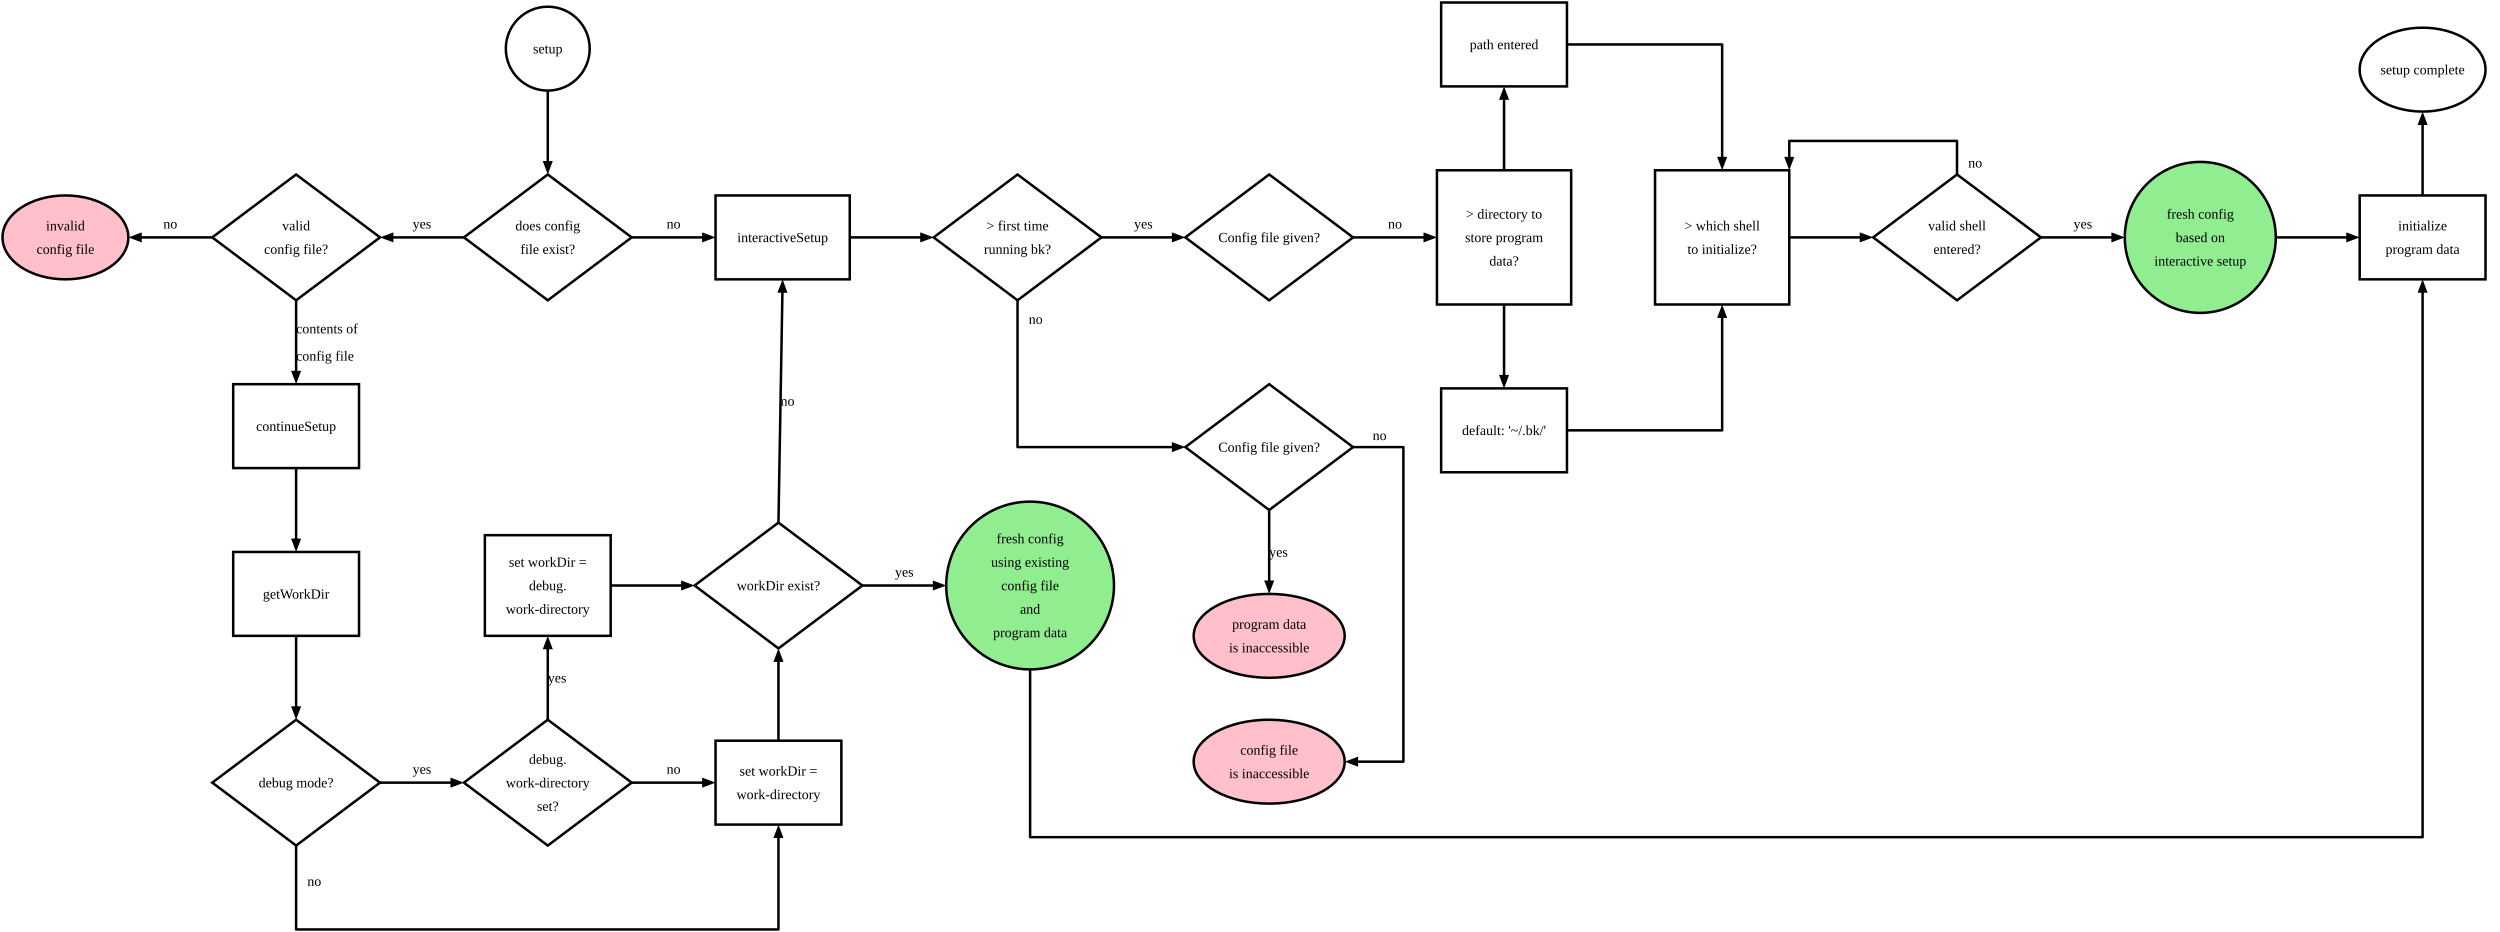
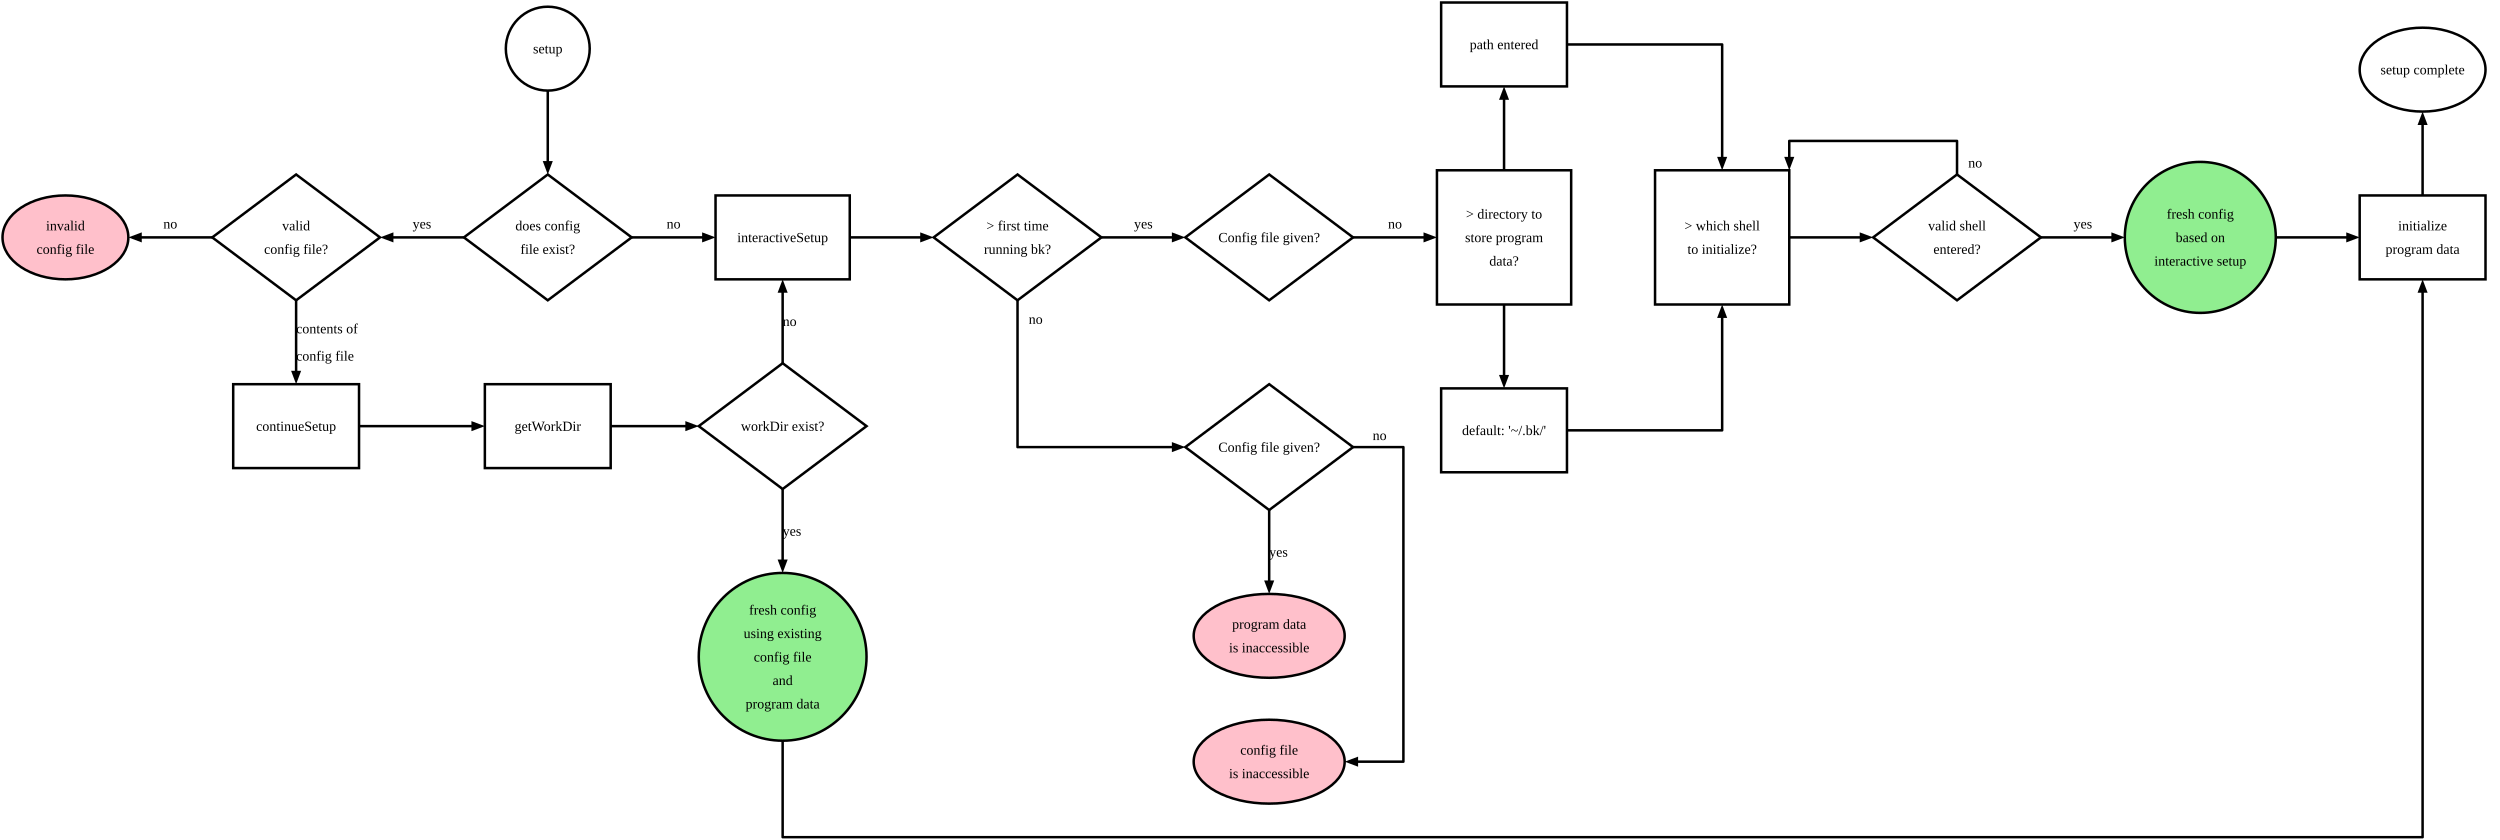
- <svg xmlns="http://www.w3.org/2000/svg" style="font-size:initial;" class="setup diagram" viewBox="0 0 2145.8 799.92">
+ <svg xmlns="http://www.w3.org/2000/svg" style="font-size:initial;" viewBox="0 0 2145.8 720.72">
  <circle cx="470.16" cy="41.76" r="36" style="fill:none;stroke-width:2.16;stroke:rgb(0,0,0);" />
  <text x="470.16" y="41.76" text-anchor="middle" fill="rgb(0,0,0)" dominant-baseline="central">setup</text>
  <path d="M398.16,203.76L470.16,257.76L542.16,203.76L470.16,149.76Z" style="fill:none;stroke-width:2.16;stroke:rgb(0,0,0);" />
  <text x="470.16" y="193.68" text-anchor="middle" fill="rgb(0,0,0)" dominant-baseline="central">does config</text>
  <text x="470.16" y="213.84" text-anchor="middle" fill="rgb(0,0,0)" dominant-baseline="central">file exist?</text>
  <polygon points="470.16,149.76 465.84,138.24 474.48,138.24" style="fill:rgb(0,0,0)" />
  <path d="M470.16,77.76L470.16,144" style="fill:none;stroke-width:2.16;stroke:rgb(0,0,0);" />
  <path d="M182.16,203.76L254.16,257.76L326.16,203.76L254.16,149.76Z" style="fill:none;stroke-width:2.16;stroke:rgb(0,0,0);" />
  <text x="254.16" y="193.68" text-anchor="middle" fill="rgb(0,0,0)" dominant-baseline="central">valid</text>
  <text x="254.16" y="213.84" text-anchor="middle" fill="rgb(0,0,0)" dominant-baseline="central">config file?</text>
  <polygon points="326.16,203.76 337.68,199.44 337.68,208.08" style="fill:rgb(0,0,0)" />
  <path d="M398.16,203.76L331.92,203.76" style="fill:none;stroke-width:2.16;stroke:rgb(0,0,0);" />
  <text x="362.16" y="192.06" text-anchor="middle" fill="rgb(0,0,0)" dominant-baseline="central">yes</text>
  <ellipse cx="56.16" cy="203.76" rx="54" ry="36" style="fill:rgb(255,192,203);stroke-width:2.16;stroke:rgb(0,0,0);" />
  <text x="56.16" y="193.68" text-anchor="middle" fill="rgb(0,0,0)" dominant-baseline="central">invalid</text>
  <text x="56.16" y="213.84" text-anchor="middle" fill="rgb(0,0,0)" dominant-baseline="central">config file</text>
  <polygon points="110.16,203.76 121.68,199.44 121.68,208.08" style="fill:rgb(0,0,0)" />
  <path d="M182.16,203.76L115.92,203.76" style="fill:none;stroke-width:2.16;stroke:rgb(0,0,0);" />
  <text x="146.16" y="192.06" text-anchor="middle" fill="rgb(0,0,0)" dominant-baseline="central">no</text>
  <path d="M200.16,401.76L308.16,401.76L308.16,329.76L200.16,329.76Z" style="fill:none;stroke-width:2.16;stroke:rgb(0,0,0);" />
  <text x="254.16" y="365.76" text-anchor="middle" fill="rgb(0,0,0)" dominant-baseline="central">continueSetup</text>
  <polygon points="254.16,329.76 249.84,318.24 258.48,318.24" style="fill:rgb(0,0,0)" />
  <path d="M254.16,257.76L254.16,324" style="fill:none;stroke-width:2.16;stroke:rgb(0,0,0);" />
  <text x="254.16" y="282.06" text-anchor="start" fill="rgb(0,0,0)" dominant-baseline="central"> contents of</text>
  <text x="254.16" y="305.46" text-anchor="start" fill="rgb(0,0,0)" dominant-baseline="central"> config file</text>
-   <path d="M200.16,545.76L308.16,545.76L308.16,473.76L200.16,473.76Z" style="fill:none;stroke-width:2.16;stroke:rgb(0,0,0);" />
-   <text x="254.16" y="509.76" text-anchor="middle" fill="rgb(0,0,0)" dominant-baseline="central">getWorkDir</text>
-   <polygon points="254.16,473.76 249.84,462.24 258.48,462.24" style="fill:rgb(0,0,0)" />
-   <path d="M254.16,401.76L254.16,468" style="fill:none;stroke-width:2.16;stroke:rgb(0,0,0);" />
-   <path d="M182.16,671.76L254.16,725.76L326.16,671.76L254.16,617.76Z" style="fill:none;stroke-width:2.16;stroke:rgb(0,0,0);" />
-   <text x="254.16" y="671.76" text-anchor="middle" fill="rgb(0,0,0)" dominant-baseline="central">debug mode?</text>
-   <polygon points="254.16,617.76 249.84,606.24 258.48,606.24" style="fill:rgb(0,0,0)" />
-   <path d="M254.16,545.76L254.16,612" style="fill:none;stroke-width:2.16;stroke:rgb(0,0,0);" />
-   <path d="M398.16,671.76L470.16,725.76L542.16,671.76L470.16,617.76Z" style="fill:none;stroke-width:2.16;stroke:rgb(0,0,0);" />
-   <text x="470.16" y="651.6" text-anchor="middle" fill="rgb(0,0,0)" dominant-baseline="central">debug.</text>
-   <text x="470.16" y="671.76" text-anchor="middle" fill="rgb(0,0,0)" dominant-baseline="central">work-directory</text>
-   <text x="470.16" y="691.92" text-anchor="middle" fill="rgb(0,0,0)" dominant-baseline="central">set?</text>
-   <polygon points="398.16,671.76 386.64,676.08 386.64,667.44" style="fill:rgb(0,0,0)" />
-   <path d="M326.16,671.76L392.4,671.76" style="fill:none;stroke-width:2.16;stroke:rgb(0,0,0);" />
-   <text x="362.16" y="660.06" text-anchor="middle" fill="rgb(0,0,0)" dominant-baseline="central">yes</text>
-   <path d="M416.16,545.76L524.16,545.76L524.16,459.36L416.16,459.36Z" style="fill:none;stroke-width:2.16;stroke:rgb(0,0,0);" />
-   <text x="470.16" y="482.4" text-anchor="middle" fill="rgb(0,0,0)" dominant-baseline="central">set workDir =</text>
-   <text x="470.16" y="502.56" text-anchor="middle" fill="rgb(0,0,0)" dominant-baseline="central">debug.</text>
-   <text x="470.16" y="522.72" text-anchor="middle" fill="rgb(0,0,0)" dominant-baseline="central">work-directory</text>
-   <polygon points="470.16,545.76 474.48,557.28 465.84,557.28" style="fill:rgb(0,0,0)" />
-   <path d="M470.16,617.76L470.16,551.52" style="fill:none;stroke-width:2.16;stroke:rgb(0,0,0);" />
-   <text x="470.16" y="581.76" text-anchor="start" fill="rgb(0,0,0)" dominant-baseline="central"> yes</text>
-   <path d="M614.16,707.76L722.16,707.76L722.16,635.76L614.16,635.76Z" style="fill:none;stroke-width:2.16;stroke:rgb(0,0,0);" />
-   <text x="668.16" y="661.68" text-anchor="middle" fill="rgb(0,0,0)" dominant-baseline="central">set workDir =</text>
-   <text x="668.16" y="681.84" text-anchor="middle" fill="rgb(0,0,0)" dominant-baseline="central">work-directory</text>
-   <polygon points="614.16,671.76 602.64,676.08 602.64,667.44" style="fill:rgb(0,0,0)" />
-   <path d="M542.16,671.76L608.4,671.76" style="fill:none;stroke-width:2.16;stroke:rgb(0,0,0);" />
-   <text x="578.16" y="660.06" text-anchor="middle" fill="rgb(0,0,0)" dominant-baseline="central">no</text>
-   <path d="M596.16,502.56L668.16,556.56L740.16,502.56L668.16,448.56Z" style="fill:none;stroke-width:2.16;stroke:rgb(0,0,0);" />
-   <text x="668.16" y="502.56" text-anchor="middle" fill="rgb(0,0,0)" dominant-baseline="central">workDir exist?</text>
-   <polygon points="668.16,556.56 672.48,568.08 663.84,568.08" style="fill:rgb(0,0,0)" />
-   <path d="M668.16,635.76L668.16,562.32" style="fill:none;stroke-width:2.16;stroke:rgb(0,0,0);" />
-   <polygon points="596.16,502.56 584.64,506.88 584.64,498.24" style="fill:rgb(0,0,0)" />
-   <path d="M524.16,502.56L590.4,502.56" style="fill:none;stroke-width:2.16;stroke:rgb(0,0,0);" />
-   <polygon points="668.16,707.76 672.48,719.28 663.84,719.28" style="fill:rgb(0,0,0)" />
-   <path d="M254.16,725.76L254.16,797.76L668.16,797.76L668.16,713.52" style="fill:none;stroke-width:2.16;stroke-linejoin:round;stroke:rgb(0,0,0);" />
-   <text x="275.76" y="756.36" text-anchor="end" fill="rgb(0,0,0)" dominant-baseline="central">no</text>
-   <ellipse cx="884.16" cy="502.56" rx="72" ry="72" style="fill:rgb(144,238,144);stroke-width:2.16;stroke:rgb(0,0,0);" />
-   <text x="884.16" y="462.24" text-anchor="middle" fill="rgb(0,0,0)" dominant-baseline="central">fresh config</text>
-   <text x="884.16" y="482.4" text-anchor="middle" fill="rgb(0,0,0)" dominant-baseline="central">using existing</text>
-   <text x="884.16" y="502.56" text-anchor="middle" fill="rgb(0,0,0)" dominant-baseline="central">config file</text>
-   <text x="884.16" y="522.72" text-anchor="middle" fill="rgb(0,0,0)" dominant-baseline="central">and</text>
-   <text x="884.16" y="542.88" text-anchor="middle" fill="rgb(0,0,0)" dominant-baseline="central">program data</text>
-   <polygon points="812.16,502.56 800.64,506.88 800.64,498.24" style="fill:rgb(0,0,0)" />
-   <path d="M740.16,502.56L806.4,502.56" style="fill:none;stroke-width:2.16;stroke:rgb(0,0,0);" />
-   <text x="776.16" y="490.86" text-anchor="middle" fill="rgb(0,0,0)" dominant-baseline="central">yes</text>
+   <path d="M416.16,401.76L524.16,401.76L524.16,329.76L416.16,329.76Z" style="fill:none;stroke-width:2.16;stroke:rgb(0,0,0);" />
+   <text x="470.16" y="365.76" text-anchor="middle" fill="rgb(0,0,0)" dominant-baseline="central">getWorkDir</text>
+   <polygon points="416.16,365.76 404.64,370.08 404.64,361.44" style="fill:rgb(0,0,0)" />
+   <path d="M308.16,365.76L410.4,365.76" style="fill:none;stroke-width:2.16;stroke:rgb(0,0,0);" />
  <path d="M614.16,239.76L729.36,239.76L729.36,167.76L614.16,167.76Z" style="fill:none;stroke-width:2.16;stroke:rgb(0,0,0);" />
  <text x="671.76" y="203.76" text-anchor="middle" fill="rgb(0,0,0)" dominant-baseline="central">interactiveSetup</text>
-   <polygon points="671.76,239.76 675.881,251.353 667.242,251.204" style="fill:rgb(0,0,0)" />
-   <path d="M668.16,448.56L671.661,245.519" style="fill:none;stroke-width:2.16;stroke:rgb(0,0,0);" />
-   <text x="669.96" y="344.16" text-anchor="start" fill="rgb(0,0,0)" dominant-baseline="central"> no</text>
+   <path d="M599.76,365.76L671.76,419.76L743.76,365.76L671.76,311.76Z" style="fill:none;stroke-width:2.16;stroke:rgb(0,0,0);" />
+   <text x="671.76" y="365.76" text-anchor="middle" fill="rgb(0,0,0)" dominant-baseline="central">workDir exist?</text>
+   <polygon points="599.76,365.76 588.24,370.08 588.24,361.44" style="fill:rgb(0,0,0)" />
+   <path d="M524.16,365.76L594,365.76" style="fill:none;stroke-width:2.16;stroke:rgb(0,0,0);" />
+   <ellipse cx="671.76" cy="563.76" rx="72" ry="72" style="fill:rgb(144,238,144);stroke-width:2.16;stroke:rgb(0,0,0);" />
+   <text x="671.76" y="523.44" text-anchor="middle" fill="rgb(0,0,0)" dominant-baseline="central">fresh config</text>
+   <text x="671.76" y="543.6" text-anchor="middle" fill="rgb(0,0,0)" dominant-baseline="central">using existing</text>
+   <text x="671.76" y="563.76" text-anchor="middle" fill="rgb(0,0,0)" dominant-baseline="central">config file</text>
+   <text x="671.76" y="583.92" text-anchor="middle" fill="rgb(0,0,0)" dominant-baseline="central">and</text>
+   <text x="671.76" y="604.08" text-anchor="middle" fill="rgb(0,0,0)" dominant-baseline="central">program data</text>
+   <polygon points="671.76,491.76 667.44,480.24 676.08,480.24" style="fill:rgb(0,0,0)" />
+   <path d="M671.76,419.76L671.76,486" style="fill:none;stroke-width:2.16;stroke:rgb(0,0,0);" />
+   <text x="671.76" y="455.76" text-anchor="start" fill="rgb(0,0,0)" dominant-baseline="central"> yes</text>
+   <polygon points="671.76,239.76 676.08,251.28 667.44,251.28" style="fill:rgb(0,0,0)" />
+   <path d="M671.76,311.76L671.76,245.52" style="fill:none;stroke-width:2.16;stroke:rgb(0,0,0);" />
+   <text x="671.76" y="275.76" text-anchor="start" fill="rgb(0,0,0)" dominant-baseline="central"> no</text>
  <polygon points="614.16,203.76 602.64,208.08 602.64,199.44" style="fill:rgb(0,0,0)" />
  <path d="M542.16,203.76L608.4,203.76" style="fill:none;stroke-width:2.16;stroke:rgb(0,0,0);" />
  <text x="578.16" y="192.06" text-anchor="middle" fill="rgb(0,0,0)" dominant-baseline="central">no</text>
  <path d="M801.36,203.76L873.36,257.76L945.36,203.76L873.36,149.76Z" style="fill:none;stroke-width:2.16;stroke:rgb(0,0,0);" />
  <text x="873.36" y="193.68" text-anchor="middle" fill="rgb(0,0,0)" dominant-baseline="central">&gt; first time</text>
  <text x="873.36" y="213.84" text-anchor="middle" fill="rgb(0,0,0)" dominant-baseline="central">running bk?</text>
  <polygon points="801.36,203.76 789.84,208.08 789.84,199.44" style="fill:rgb(0,0,0)" />
  <path d="M729.36,203.76L795.6,203.76" style="fill:none;stroke-width:2.16;stroke:rgb(0,0,0);" />
  <path d="M1017.36,203.76L1089.36,257.76L1161.36,203.76L1089.36,149.76Z" style="fill:none;stroke-width:2.16;stroke:rgb(0,0,0);" />
  <text x="1089.36" y="203.76" text-anchor="middle" fill="rgb(0,0,0)" dominant-baseline="central">Config file given?</text>
  <path d="M1017.36,383.76L1089.36,437.76L1161.36,383.76L1089.36,329.76Z" style="fill:none;stroke-width:2.16;stroke:rgb(0,0,0);" />
  <text x="1089.36" y="383.76" text-anchor="middle" fill="rgb(0,0,0)" dominant-baseline="central">Config file given?</text>
  <polygon points="1017.36,383.76 1005.84,388.08 1005.84,379.44" style="fill:rgb(0,0,0)" />
  <path d="M873.36,257.76L873.36,383.76L1011.6,383.76" style="fill:none;stroke-width:2.16;stroke-linejoin:round;stroke:rgb(0,0,0);" />
  <text x="894.96" y="273.96" text-anchor="end" fill="rgb(0,0,0)" dominant-baseline="central">no</text>
  <polygon points="1017.36,203.76 1005.84,208.08 1005.84,199.44" style="fill:rgb(0,0,0)" />
  <path d="M945.36,203.76L1011.6,203.76" style="fill:none;stroke-width:2.16;stroke:rgb(0,0,0);" />
  <text x="981.36" y="192.06" text-anchor="middle" fill="rgb(0,0,0)" dominant-baseline="central">yes</text>
  <ellipse cx="1089.36" cy="545.76" rx="64.8" ry="36" style="fill:rgb(255,192,203);stroke-width:2.16;stroke:rgb(0,0,0);" />
  <text x="1089.36" y="535.68" text-anchor="middle" fill="rgb(0,0,0)" dominant-baseline="central">program data</text>
  <text x="1089.36" y="555.84" text-anchor="middle" fill="rgb(0,0,0)" dominant-baseline="central">is inaccessible</text>
  <ellipse cx="1089.36" cy="653.76" rx="64.8" ry="36" style="fill:rgb(255,192,203);stroke-width:2.16;stroke:rgb(0,0,0);" />
  <text x="1089.36" y="643.68" text-anchor="middle" fill="rgb(0,0,0)" dominant-baseline="central">config file</text>
  <text x="1089.36" y="663.84" text-anchor="middle" fill="rgb(0,0,0)" dominant-baseline="central">is inaccessible</text>
  <polygon points="1089.36,509.76 1085.04,498.24 1093.68,498.24" style="fill:rgb(0,0,0)" />
  <path d="M1089.36,437.76L1089.36,504" style="fill:none;stroke-width:2.16;stroke:rgb(0,0,0);" />
  <text x="1089.36" y="473.76" text-anchor="start" fill="rgb(0,0,0)" dominant-baseline="central"> yes</text>
  <polygon points="1154.16,653.76 1165.68,649.44 1165.68,658.08" style="fill:rgb(0,0,0)" />
  <path d="M1161.36,383.76L1204.56,383.76L1204.56,653.76L1159.92,653.76" style="fill:none;stroke-width:2.16;stroke-linejoin:round;stroke:rgb(0,0,0);" />
  <text x="1190.16" y="373.68" text-anchor="end" fill="rgb(0,0,0)" dominant-baseline="central">no</text>
  <path d="M1233.36,261.36L1348.56,261.36L1348.56,146.16L1233.36,146.16Z" style="fill:none;stroke-width:2.16;stroke:rgb(0,0,0);" />
  <text x="1290.96" y="183.6" text-anchor="middle" fill="rgb(0,0,0)" dominant-baseline="central">&gt; directory to</text>
  <text x="1290.96" y="203.76" text-anchor="middle" fill="rgb(0,0,0)" dominant-baseline="central">store program</text>
  <text x="1290.96" y="223.92" text-anchor="middle" fill="rgb(0,0,0)" dominant-baseline="central">data?</text>
  <polygon points="1233.36,203.76 1221.84,208.08 1221.84,199.44" style="fill:rgb(0,0,0)" />
  <path d="M1161.36,203.76L1227.6,203.76" style="fill:none;stroke-width:2.16;stroke:rgb(0,0,0);" />
  <text x="1197.36" y="192.06" text-anchor="middle" fill="rgb(0,0,0)" dominant-baseline="central">no</text>
  <path d="M1236.96,74.16L1344.96,74.16L1344.96,2.16L1236.96,2.16Z" style="fill:none;stroke-width:2.16;stroke:rgb(0,0,0);" />
  <text x="1290.96" y="38.16" text-anchor="middle" fill="rgb(0,0,0)" dominant-baseline="central">path entered</text>
  <path d="M1236.96,405.36L1344.96,405.36L1344.96,333.36L1236.96,333.36Z" style="fill:none;stroke-width:2.16;stroke:rgb(0,0,0);" />
  <text x="1290.96" y="369.36" text-anchor="middle" fill="rgb(0,0,0)" dominant-baseline="central">default: '~/.bk/'</text>
  <polygon points="1290.96,74.16 1295.28,85.68 1286.64,85.68" style="fill:rgb(0,0,0)" />
  <path d="M1290.96,146.16L1290.96,79.92" style="fill:none;stroke-width:2.16;stroke:rgb(0,0,0);" />
  <polygon points="1290.96,333.36 1286.64,321.84 1295.28,321.84" style="fill:rgb(0,0,0)" />
  <path d="M1290.96,261.36L1290.96,327.6" style="fill:none;stroke-width:2.16;stroke:rgb(0,0,0);" />
  <path d="M1420.56,261.36L1535.76,261.36L1535.76,146.16L1420.56,146.16Z" style="fill:none;stroke-width:2.16;stroke:rgb(0,0,0);" />
  <text x="1478.16" y="193.68" text-anchor="middle" fill="rgb(0,0,0)" dominant-baseline="central">&gt; which shell</text>
  <text x="1478.16" y="213.84" text-anchor="middle" fill="rgb(0,0,0)" dominant-baseline="central">to initialize?</text>
  <polygon points="1478.16,146.16 1473.84,134.64 1482.48,134.64" style="fill:rgb(0,0,0)" />
  <path d="M1344.96,38.16L1478.16,38.16L1478.16,140.4" style="fill:none;stroke-width:2.16;stroke-linejoin:round;stroke:rgb(0,0,0);" />
  <polygon points="1478.16,261.36 1482.48,272.88 1473.84,272.88" style="fill:rgb(0,0,0)" />
  <path d="M1344.96,369.36L1478.16,369.36L1478.16,267.12" style="fill:none;stroke-width:2.16;stroke-linejoin:round;stroke:rgb(0,0,0);" />
  <path d="M1607.76,203.76L1679.76,257.76L1751.76,203.76L1679.76,149.76Z" style="fill:none;stroke-width:2.16;stroke:rgb(0,0,0);" />
  <text x="1679.76" y="193.68" text-anchor="middle" fill="rgb(0,0,0)" dominant-baseline="central">valid shell</text>
  <text x="1679.76" y="213.84" text-anchor="middle" fill="rgb(0,0,0)" dominant-baseline="central">entered?</text>
  <polygon points="1607.76,203.76 1596.24,208.08 1596.24,199.44" style="fill:rgb(0,0,0)" />
  <path d="M1535.76,203.76L1602,203.76" style="fill:none;stroke-width:2.16;stroke:rgb(0,0,0);" />
  <polygon points="1535.76,146.16 1531.44,134.64 1540.08,134.64" style="fill:rgb(0,0,0)" />
  <path d="M1679.76,149.76L1679.76,120.96L1535.76,120.96L1535.76,140.4" style="fill:none;stroke-width:2.16;stroke-linejoin:round;stroke:rgb(0,0,0);" />
  <text x="1701.36" y="139.68" text-anchor="end" fill="rgb(0,0,0)" dominant-baseline="central">no</text>
  <ellipse cx="1888.56" cy="203.76" rx="64.8" ry="64.8" style="fill:rgb(144,238,144);stroke-width:2.16;stroke:rgb(0,0,0);" />
  <text x="1888.56" y="183.6" text-anchor="middle" fill="rgb(0,0,0)" dominant-baseline="central">fresh config</text>
  <text x="1888.56" y="203.76" text-anchor="middle" fill="rgb(0,0,0)" dominant-baseline="central">based on</text>
  <text x="1888.56" y="223.92" text-anchor="middle" fill="rgb(0,0,0)" dominant-baseline="central">interactive setup</text>
  <polygon points="1823.76,203.76 1812.24,208.08 1812.24,199.44" style="fill:rgb(0,0,0)" />
  <path d="M1751.76,203.76L1818,203.76" style="fill:none;stroke-width:2.16;stroke:rgb(0,0,0);" />
  <text x="1787.76" y="192.06" text-anchor="middle" fill="rgb(0,0,0)" dominant-baseline="central"> yes</text>
  <path d="M2025.36,239.76L2133.36,239.76L2133.36,167.76L2025.36,167.76Z" style="fill:none;stroke-width:2.16;stroke:rgb(0,0,0);" />
  <text x="2079.36" y="193.68" text-anchor="middle" fill="rgb(0,0,0)" dominant-baseline="central">initialize</text>
  <text x="2079.36" y="213.84" text-anchor="middle" fill="rgb(0,0,0)" dominant-baseline="central">program data</text>
  <polygon points="2025.36,203.76 2013.84,208.08 2013.84,199.44" style="fill:rgb(0,0,0)" />
  <path d="M1953.36,203.76L2019.6,203.76" style="fill:none;stroke-width:2.16;stroke:rgb(0,0,0);" />
  <ellipse cx="2079.36" cy="59.76" rx="54" ry="36" style="fill:none;stroke-width:2.16;stroke:rgb(0,0,0);" />
  <text x="2079.36" y="59.76" text-anchor="middle" fill="rgb(0,0,0)" dominant-baseline="central">setup complete</text>
  <polygon points="2079.36,95.76 2083.68,107.28 2075.04,107.28" style="fill:rgb(0,0,0)" />
  <path d="M2079.36,167.76L2079.36,101.52" style="fill:none;stroke-width:2.16;stroke:rgb(0,0,0);" />
  <polygon points="2079.36,239.76 2083.68,251.28 2075.04,251.28" style="fill:rgb(0,0,0)" />
-   <path d="M884.16,574.56L884.16,718.56L2079.36,718.56L2079.36,245.52" style="fill:none;stroke-width:2.16;stroke-linejoin:round;stroke:rgb(0,0,0);" />
+   <path d="M671.76,635.76L671.76,718.56L2079.36,718.56L2079.36,245.52" style="fill:none;stroke-width:2.16;stroke-linejoin:round;stroke:rgb(0,0,0);" />
</svg>
